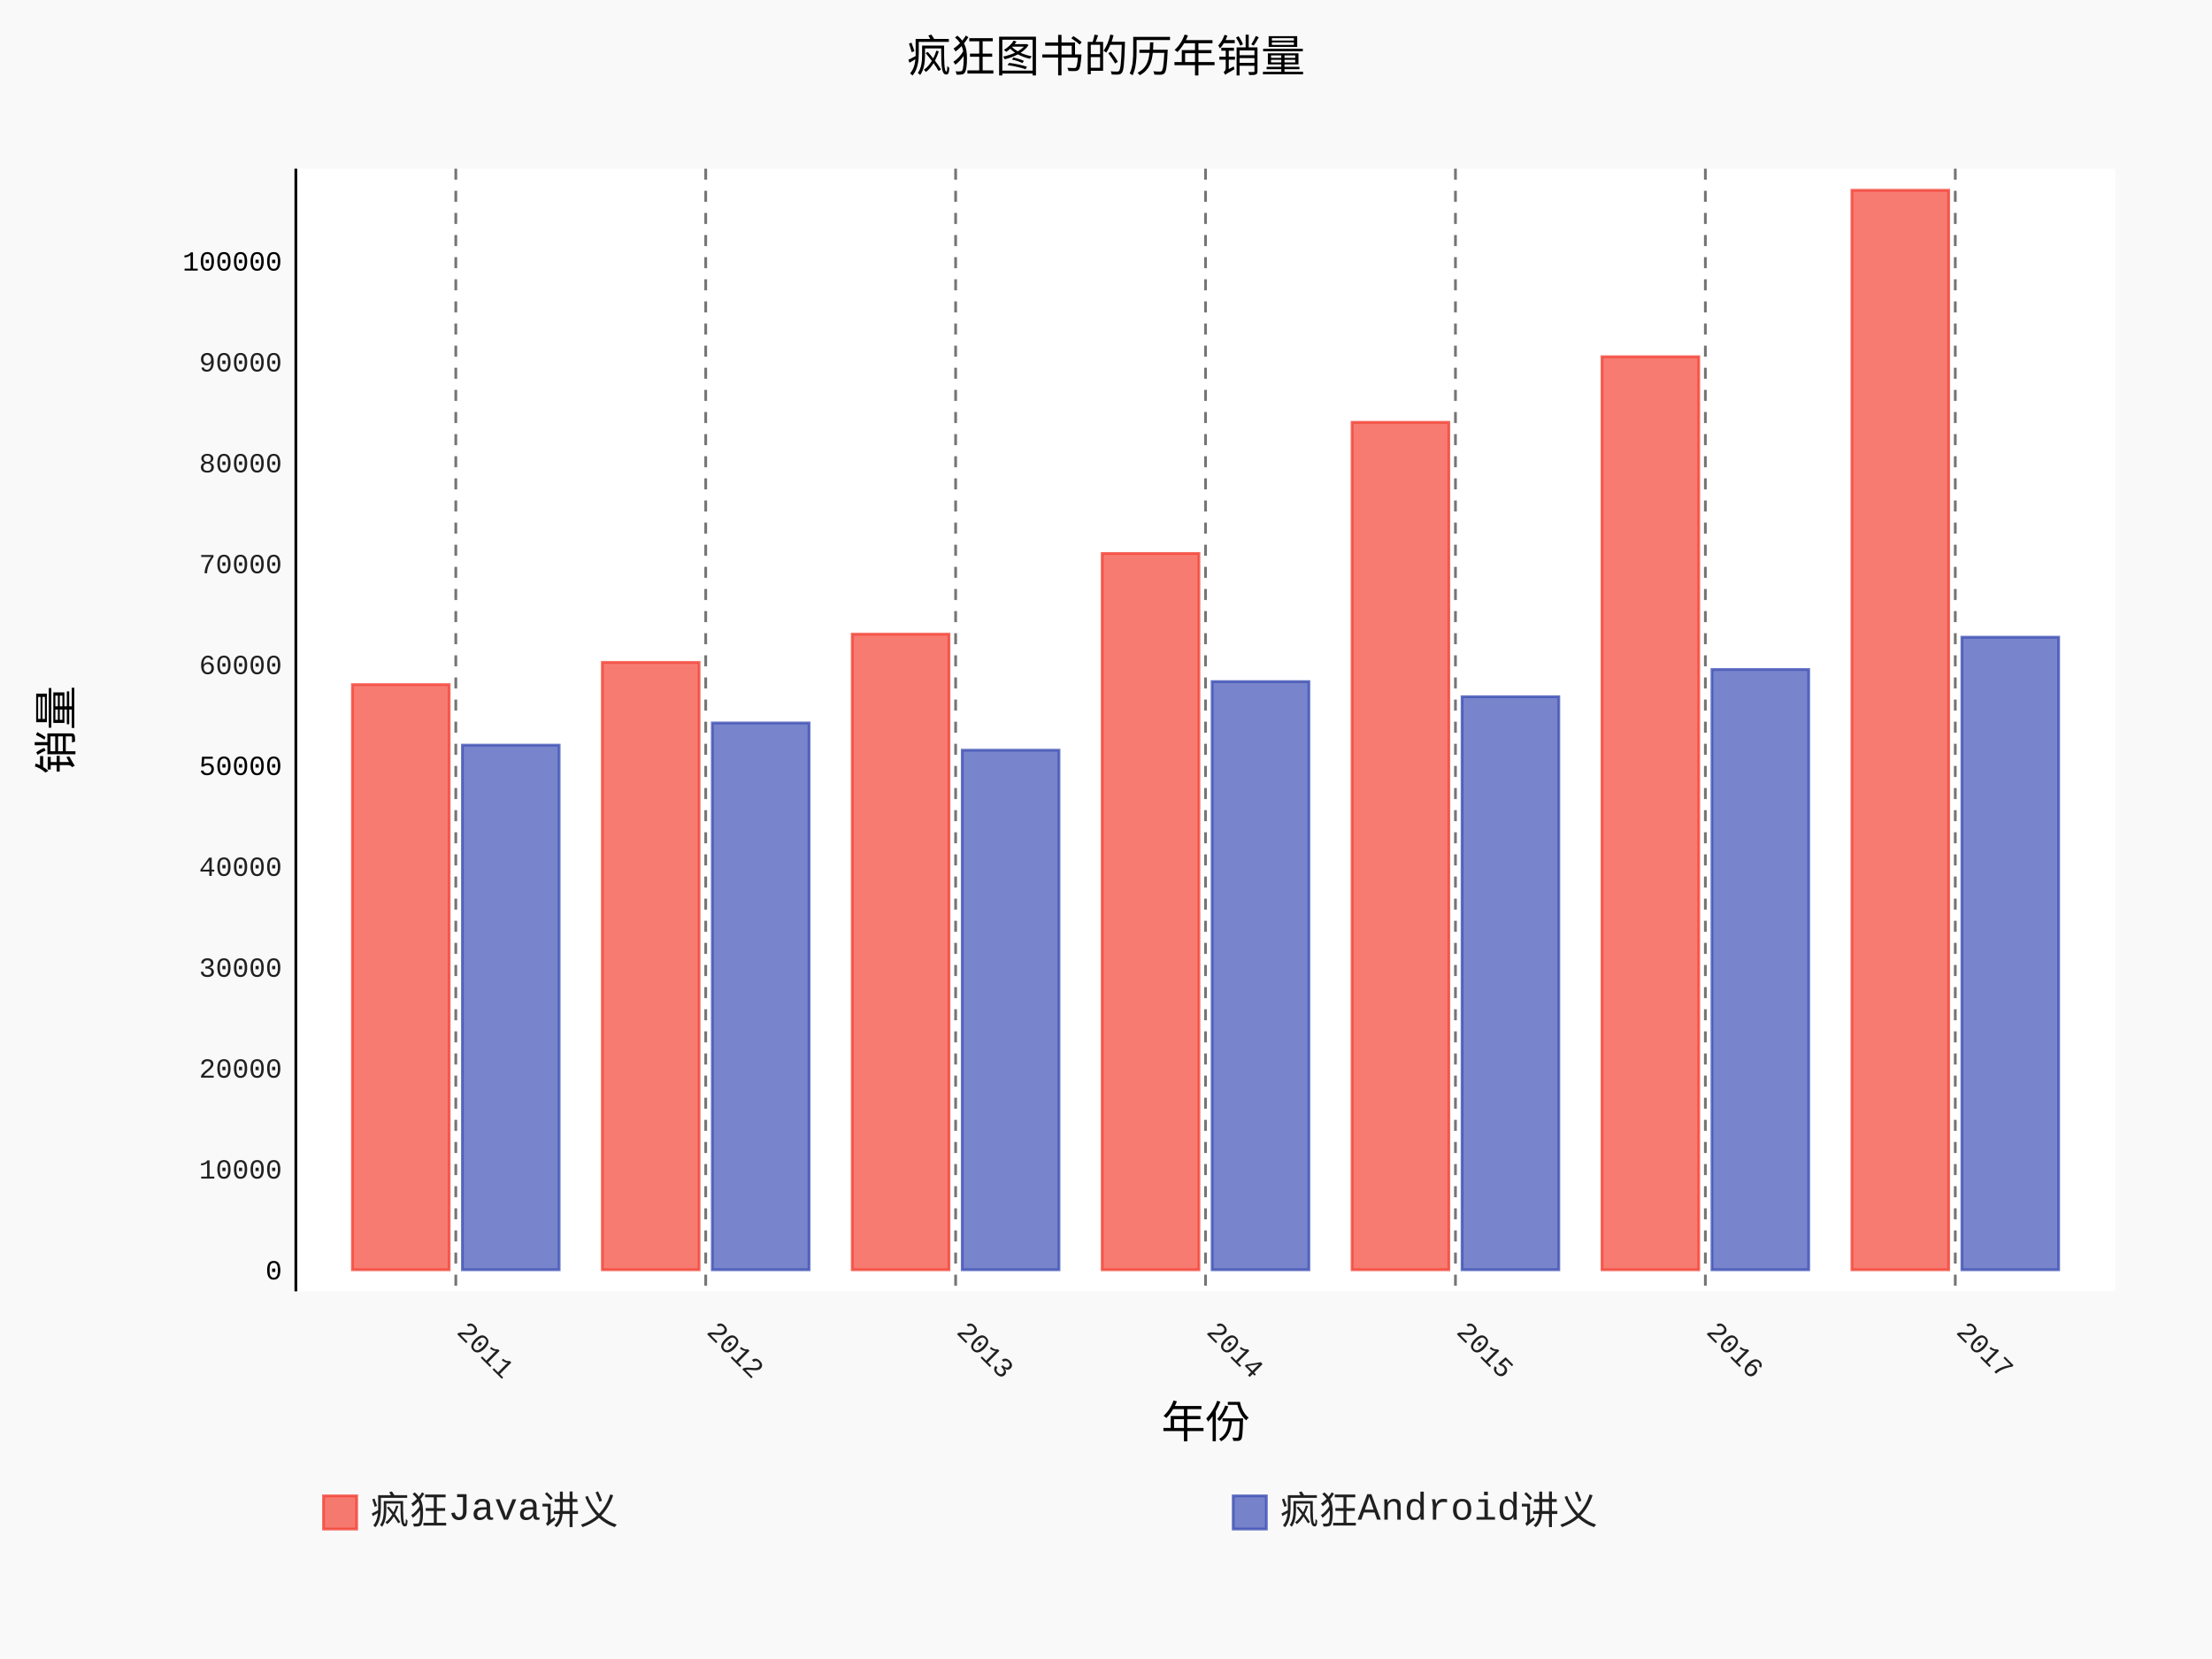
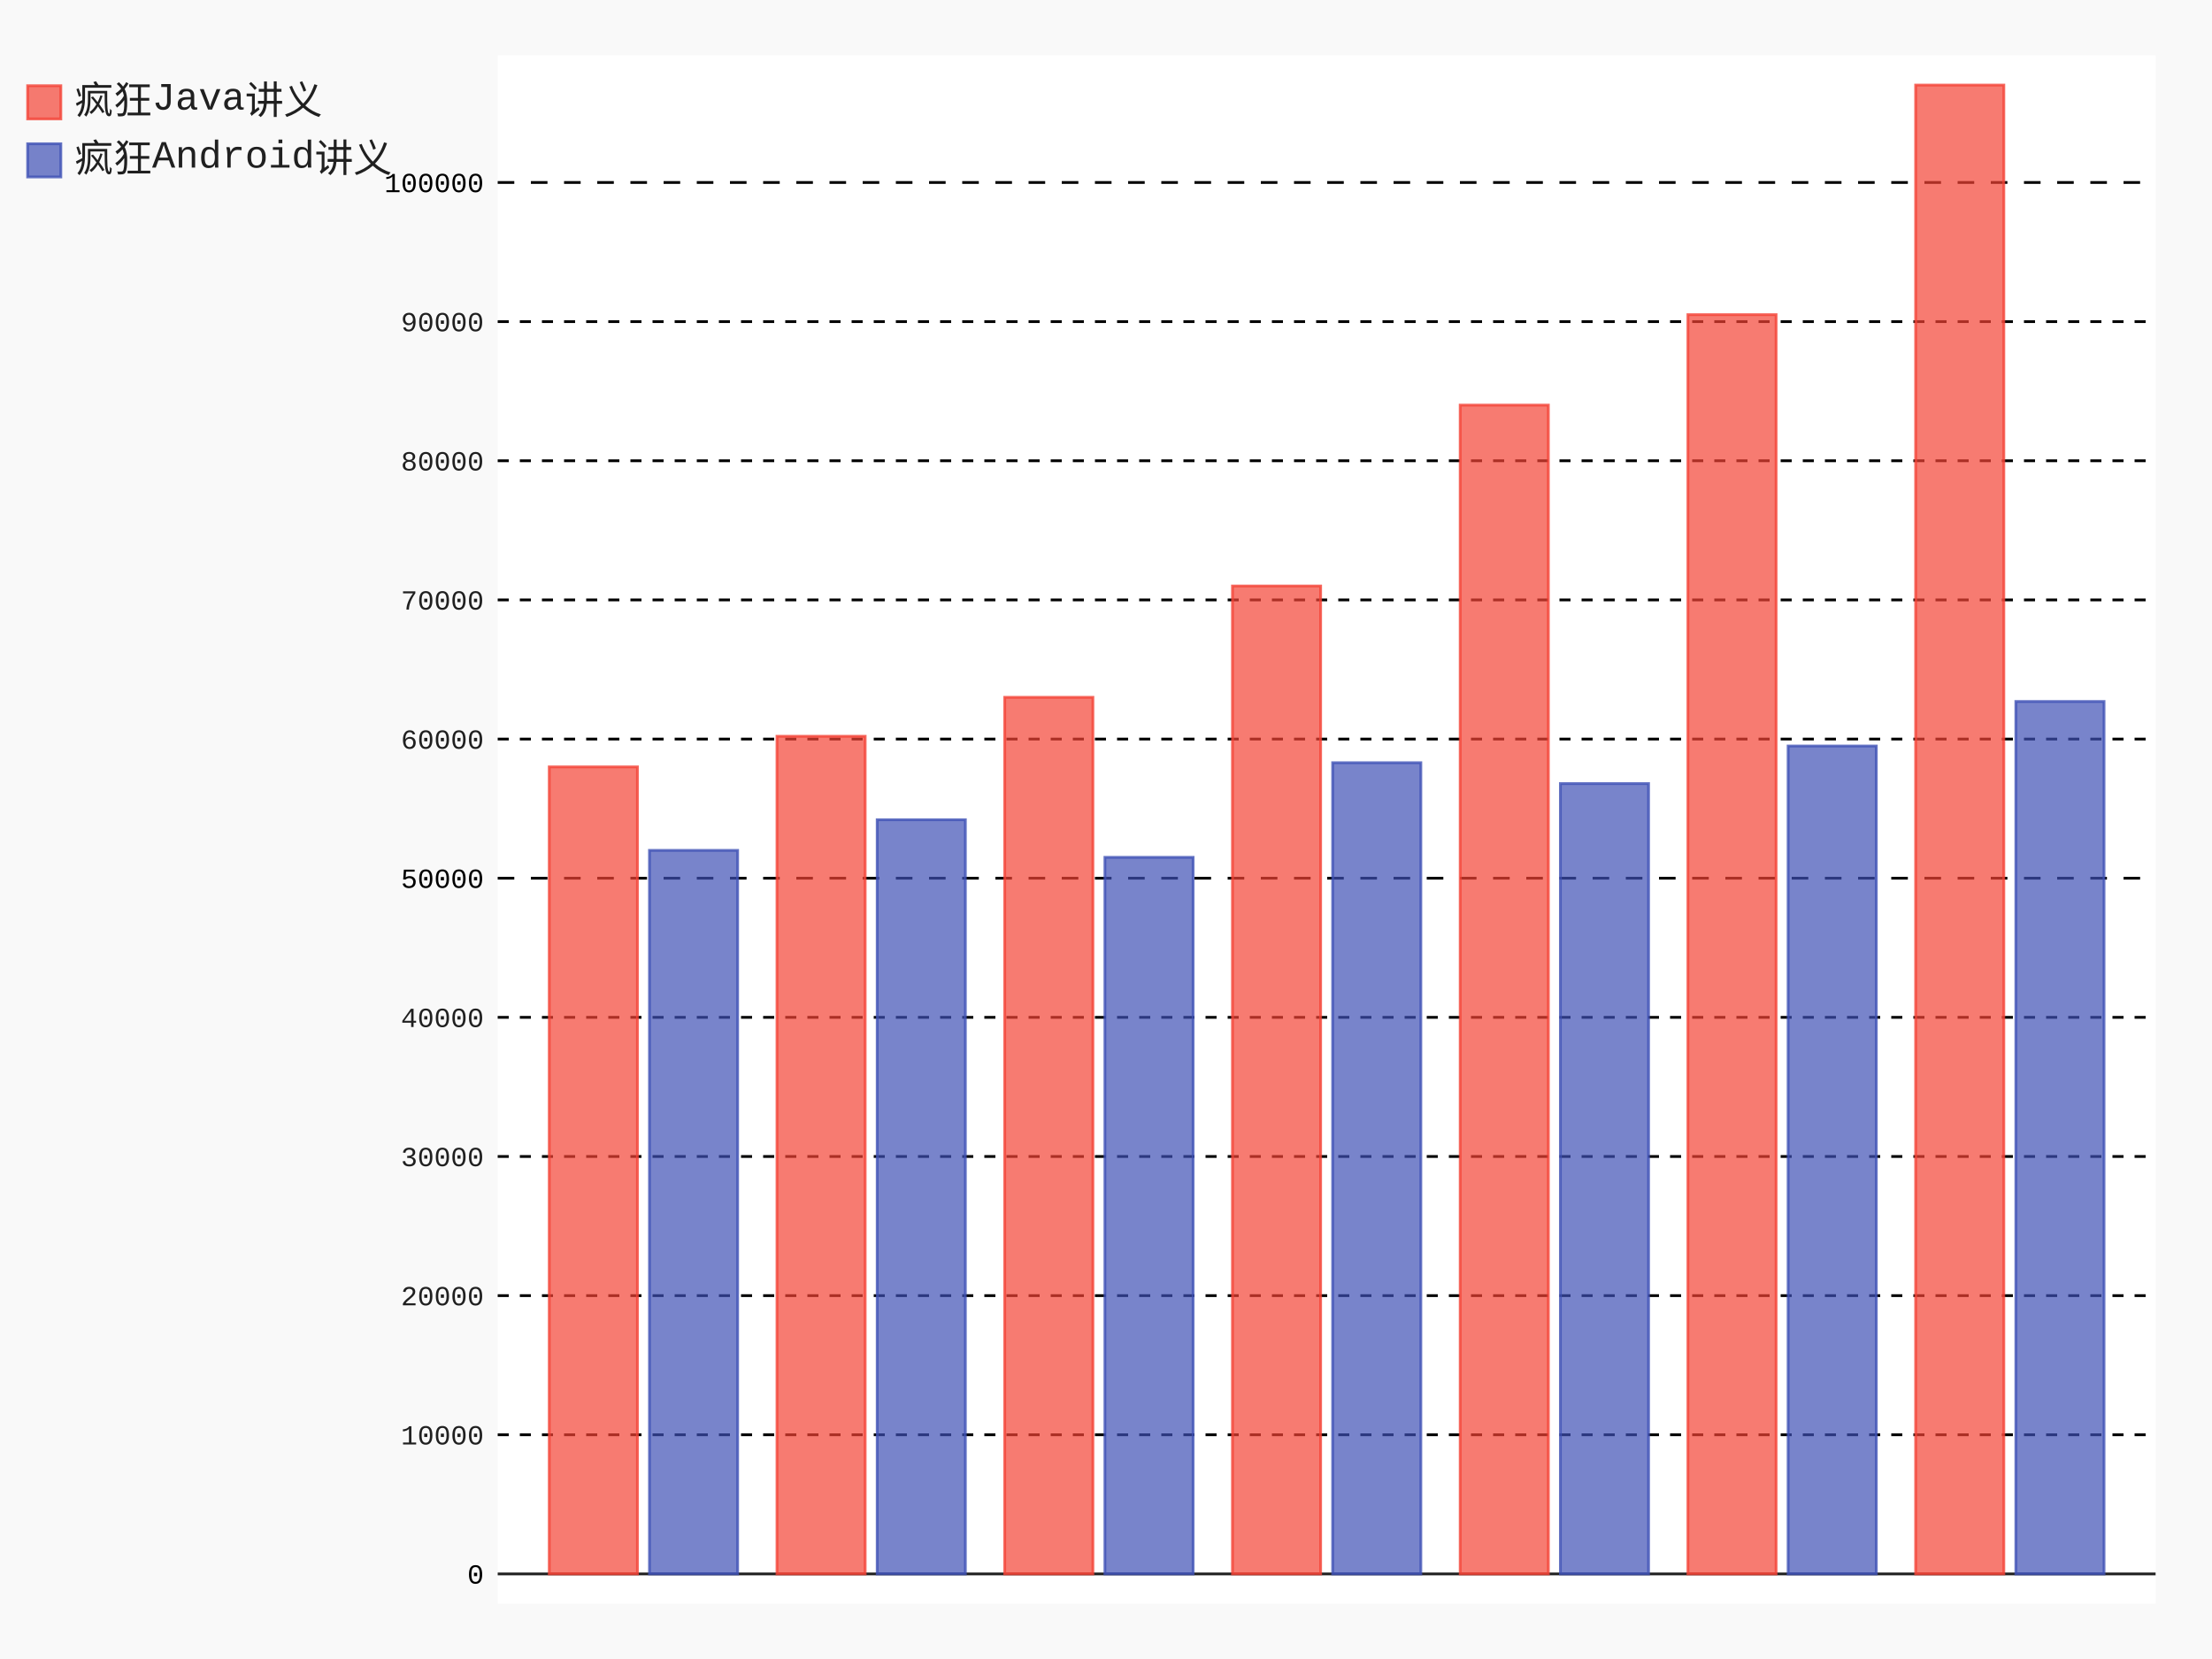
- <svg xmlns="http://www.w3.org/2000/svg" class="pygal-chart" id="chart-600483c8-0d3a-470d-ae7e-69a4a561caa7" viewBox="0 0 800 600">
+ <svg xmlns="http://www.w3.org/2000/svg" id="chart-9721bb90-9798-4b3c-8c91-aa0bf6c3661d" class="pygal-chart" viewBox="0 0 800 600">
  <defs>
-     <style type="text/css">#chart-600483c8-0d3a-470d-ae7e-69a4a561caa7{-webkit-user-select:none;-webkit-font-smoothing:antialiased;font-family:Consolas,"Liberation Mono",Menlo,Courier,monospace}#chart-600483c8-0d3a-470d-ae7e-69a4a561caa7 .title{font-family:Consolas,"Liberation Mono",Menlo,Courier,monospace;font-size:16px}#chart-600483c8-0d3a-470d-ae7e-69a4a561caa7 .legends .legend text{font-family:Consolas,"Liberation Mono",Menlo,Courier,monospace;font-size:14px}#chart-600483c8-0d3a-470d-ae7e-69a4a561caa7 .axis text{font-family:Consolas,"Liberation Mono",Menlo,Courier,monospace;font-size:10px}#chart-600483c8-0d3a-470d-ae7e-69a4a561caa7 .axis text.major{font-family:Consolas,"Liberation Mono",Menlo,Courier,monospace;font-size:10px}#chart-600483c8-0d3a-470d-ae7e-69a4a561caa7 .text-overlay text.value{font-family:Consolas,"Liberation Mono",Menlo,Courier,monospace;font-size:16px}#chart-600483c8-0d3a-470d-ae7e-69a4a561caa7 .text-overlay text.label{font-family:Consolas,"Liberation Mono",Menlo,Courier,monospace;font-size:10px}#chart-600483c8-0d3a-470d-ae7e-69a4a561caa7 .tooltip{font-family:Consolas,"Liberation Mono",Menlo,Courier,monospace;font-size:14px}#chart-600483c8-0d3a-470d-ae7e-69a4a561caa7 text.no_data{font-family:Consolas,"Liberation Mono",Menlo,Courier,monospace;font-size:64px}
- #chart-600483c8-0d3a-470d-ae7e-69a4a561caa7{background-color:rgba(249,249,249,1)}#chart-600483c8-0d3a-470d-ae7e-69a4a561caa7 path,#chart-600483c8-0d3a-470d-ae7e-69a4a561caa7 line,#chart-600483c8-0d3a-470d-ae7e-69a4a561caa7 rect,#chart-600483c8-0d3a-470d-ae7e-69a4a561caa7 circle{-webkit-transition:150ms;-moz-transition:150ms;transition:150ms}#chart-600483c8-0d3a-470d-ae7e-69a4a561caa7 .graph &gt; .background{fill:rgba(249,249,249,1)}#chart-600483c8-0d3a-470d-ae7e-69a4a561caa7 .plot &gt; .background{fill:rgba(255,255,255,1)}#chart-600483c8-0d3a-470d-ae7e-69a4a561caa7 .graph{fill:rgba(0,0,0,.87)}#chart-600483c8-0d3a-470d-ae7e-69a4a561caa7 text.no_data{fill:rgba(0,0,0,1)}#chart-600483c8-0d3a-470d-ae7e-69a4a561caa7 .title{fill:rgba(0,0,0,1)}#chart-600483c8-0d3a-470d-ae7e-69a4a561caa7 .legends .legend text{fill:rgba(0,0,0,.87)}#chart-600483c8-0d3a-470d-ae7e-69a4a561caa7 .legends .legend:hover text{fill:rgba(0,0,0,1)}#chart-600483c8-0d3a-470d-ae7e-69a4a561caa7 .axis .line{stroke:rgba(0,0,0,1)}#chart-600483c8-0d3a-470d-ae7e-69a4a561caa7 .axis .guide.line{stroke:rgba(0,0,0,.54)}#chart-600483c8-0d3a-470d-ae7e-69a4a561caa7 .axis .major.line{stroke:rgba(0,0,0,.87)}#chart-600483c8-0d3a-470d-ae7e-69a4a561caa7 .axis text.major{fill:rgba(0,0,0,1)}#chart-600483c8-0d3a-470d-ae7e-69a4a561caa7 .axis.y .guides:hover .guide.line,#chart-600483c8-0d3a-470d-ae7e-69a4a561caa7 .line-graph .axis.x .guides:hover .guide.line,#chart-600483c8-0d3a-470d-ae7e-69a4a561caa7 .stackedline-graph .axis.x .guides:hover .guide.line,#chart-600483c8-0d3a-470d-ae7e-69a4a561caa7 .xy-graph .axis.x .guides:hover .guide.line{stroke:rgba(0,0,0,1)}#chart-600483c8-0d3a-470d-ae7e-69a4a561caa7 .axis .guides:hover text{fill:rgba(0,0,0,1)}#chart-600483c8-0d3a-470d-ae7e-69a4a561caa7 .reactive{fill-opacity:.7;stroke-opacity:.8}#chart-600483c8-0d3a-470d-ae7e-69a4a561caa7 .ci{stroke:rgba(0,0,0,.87)}#chart-600483c8-0d3a-470d-ae7e-69a4a561caa7 .reactive.active,#chart-600483c8-0d3a-470d-ae7e-69a4a561caa7 .active .reactive{fill-opacity:.8;stroke-opacity:.9;stroke-width:4}#chart-600483c8-0d3a-470d-ae7e-69a4a561caa7 .ci .reactive.active{stroke-width:1.5}#chart-600483c8-0d3a-470d-ae7e-69a4a561caa7 .series text{fill:rgba(0,0,0,1)}#chart-600483c8-0d3a-470d-ae7e-69a4a561caa7 .tooltip rect{fill:rgba(255,255,255,1);stroke:rgba(0,0,0,1);-webkit-transition:opacity 150ms;-moz-transition:opacity 150ms;transition:opacity 150ms}#chart-600483c8-0d3a-470d-ae7e-69a4a561caa7 .tooltip .label{fill:rgba(0,0,0,.87)}#chart-600483c8-0d3a-470d-ae7e-69a4a561caa7 .tooltip .label{fill:rgba(0,0,0,.87)}#chart-600483c8-0d3a-470d-ae7e-69a4a561caa7 .tooltip .legend{font-size:.8em;fill:rgba(0,0,0,.54)}#chart-600483c8-0d3a-470d-ae7e-69a4a561caa7 .tooltip .x_label{font-size:.6em;fill:rgba(0,0,0,1)}#chart-600483c8-0d3a-470d-ae7e-69a4a561caa7 .tooltip .xlink{font-size:.5em;text-decoration:underline}#chart-600483c8-0d3a-470d-ae7e-69a4a561caa7 .tooltip .value{font-size:1.5em}#chart-600483c8-0d3a-470d-ae7e-69a4a561caa7 .bound{font-size:.5em}#chart-600483c8-0d3a-470d-ae7e-69a4a561caa7 .max-value{font-size:.75em;fill:rgba(0,0,0,.54)}#chart-600483c8-0d3a-470d-ae7e-69a4a561caa7 .map-element{fill:rgba(255,255,255,1);stroke:rgba(0,0,0,.54) !important}#chart-600483c8-0d3a-470d-ae7e-69a4a561caa7 .map-element .reactive{fill-opacity:inherit;stroke-opacity:inherit}#chart-600483c8-0d3a-470d-ae7e-69a4a561caa7 .color-0,#chart-600483c8-0d3a-470d-ae7e-69a4a561caa7 .color-0 a:visited{stroke:#F44336;fill:#F44336}#chart-600483c8-0d3a-470d-ae7e-69a4a561caa7 .color-1,#chart-600483c8-0d3a-470d-ae7e-69a4a561caa7 .color-1 a:visited{stroke:#3F51B5;fill:#3F51B5}#chart-600483c8-0d3a-470d-ae7e-69a4a561caa7 .text-overlay .color-0 text{fill:black}#chart-600483c8-0d3a-470d-ae7e-69a4a561caa7 .text-overlay .color-1 text{fill:black}
- #chart-600483c8-0d3a-470d-ae7e-69a4a561caa7 text.no_data{text-anchor:middle}#chart-600483c8-0d3a-470d-ae7e-69a4a561caa7 .guide.line{fill:none}#chart-600483c8-0d3a-470d-ae7e-69a4a561caa7 .centered{text-anchor:middle}#chart-600483c8-0d3a-470d-ae7e-69a4a561caa7 .title{text-anchor:middle}#chart-600483c8-0d3a-470d-ae7e-69a4a561caa7 .legends .legend text{fill-opacity:1}#chart-600483c8-0d3a-470d-ae7e-69a4a561caa7 .axis.x text{text-anchor:middle}#chart-600483c8-0d3a-470d-ae7e-69a4a561caa7 .axis.x:not(.web) text[transform]{text-anchor:start}#chart-600483c8-0d3a-470d-ae7e-69a4a561caa7 .axis.x:not(.web) text[transform].backwards{text-anchor:end}#chart-600483c8-0d3a-470d-ae7e-69a4a561caa7 .axis.y text{text-anchor:end}#chart-600483c8-0d3a-470d-ae7e-69a4a561caa7 .axis.y text[transform].backwards{text-anchor:start}#chart-600483c8-0d3a-470d-ae7e-69a4a561caa7 .axis.y2 text{text-anchor:start}#chart-600483c8-0d3a-470d-ae7e-69a4a561caa7 .axis.y2 text[transform].backwards{text-anchor:end}#chart-600483c8-0d3a-470d-ae7e-69a4a561caa7 .axis .guide.line{stroke-dasharray:4,4}#chart-600483c8-0d3a-470d-ae7e-69a4a561caa7 .axis .major.guide.line{stroke-dasharray:6,6}#chart-600483c8-0d3a-470d-ae7e-69a4a561caa7 .horizontal .axis.y .guide.line,#chart-600483c8-0d3a-470d-ae7e-69a4a561caa7 .horizontal .axis.y2 .guide.line,#chart-600483c8-0d3a-470d-ae7e-69a4a561caa7 .vertical .axis.x .guide.line{opacity:0}#chart-600483c8-0d3a-470d-ae7e-69a4a561caa7 .horizontal .axis.always_show .guide.line,#chart-600483c8-0d3a-470d-ae7e-69a4a561caa7 .vertical .axis.always_show .guide.line{opacity:1 !important}#chart-600483c8-0d3a-470d-ae7e-69a4a561caa7 .axis.y .guides:hover .guide.line,#chart-600483c8-0d3a-470d-ae7e-69a4a561caa7 .axis.y2 .guides:hover .guide.line,#chart-600483c8-0d3a-470d-ae7e-69a4a561caa7 .axis.x .guides:hover .guide.line{opacity:1}#chart-600483c8-0d3a-470d-ae7e-69a4a561caa7 .axis .guides:hover text{opacity:1}#chart-600483c8-0d3a-470d-ae7e-69a4a561caa7 .nofill{fill:none}#chart-600483c8-0d3a-470d-ae7e-69a4a561caa7 .subtle-fill{fill-opacity:.2}#chart-600483c8-0d3a-470d-ae7e-69a4a561caa7 .dot{stroke-width:1px;fill-opacity:1}#chart-600483c8-0d3a-470d-ae7e-69a4a561caa7 .dot.active{stroke-width:5px}#chart-600483c8-0d3a-470d-ae7e-69a4a561caa7 .dot.negative{fill:transparent}#chart-600483c8-0d3a-470d-ae7e-69a4a561caa7 text,#chart-600483c8-0d3a-470d-ae7e-69a4a561caa7 tspan{stroke:none !important}#chart-600483c8-0d3a-470d-ae7e-69a4a561caa7 .series text.active{opacity:1}#chart-600483c8-0d3a-470d-ae7e-69a4a561caa7 .tooltip rect{fill-opacity:.95;stroke-width:.5}#chart-600483c8-0d3a-470d-ae7e-69a4a561caa7 .tooltip text{fill-opacity:1}#chart-600483c8-0d3a-470d-ae7e-69a4a561caa7 .showable{visibility:hidden}#chart-600483c8-0d3a-470d-ae7e-69a4a561caa7 .showable.shown{visibility:visible}#chart-600483c8-0d3a-470d-ae7e-69a4a561caa7 .gauge-background{fill:rgba(229,229,229,1);stroke:none}#chart-600483c8-0d3a-470d-ae7e-69a4a561caa7 .bg-lines{stroke:rgba(249,249,249,1);stroke-width:2px}</style>
+     <style type="text/css">#chart-9721bb90-9798-4b3c-8c91-aa0bf6c3661d{-webkit-user-select:none;-webkit-font-smoothing:antialiased;font-family:Consolas,"Liberation Mono",Menlo,Courier,monospace}#chart-9721bb90-9798-4b3c-8c91-aa0bf6c3661d .title{font-family:Consolas,"Liberation Mono",Menlo,Courier,monospace;font-size:16px}#chart-9721bb90-9798-4b3c-8c91-aa0bf6c3661d .legends .legend text{font-family:Consolas,"Liberation Mono",Menlo,Courier,monospace;font-size:14px}#chart-9721bb90-9798-4b3c-8c91-aa0bf6c3661d .axis text{font-family:Consolas,"Liberation Mono",Menlo,Courier,monospace;font-size:10px}#chart-9721bb90-9798-4b3c-8c91-aa0bf6c3661d .axis text.major{font-family:Consolas,"Liberation Mono",Menlo,Courier,monospace;font-size:10px}#chart-9721bb90-9798-4b3c-8c91-aa0bf6c3661d .text-overlay text.value{font-family:Consolas,"Liberation Mono",Menlo,Courier,monospace;font-size:16px}#chart-9721bb90-9798-4b3c-8c91-aa0bf6c3661d .text-overlay text.label{font-family:Consolas,"Liberation Mono",Menlo,Courier,monospace;font-size:10px}#chart-9721bb90-9798-4b3c-8c91-aa0bf6c3661d .tooltip{font-family:Consolas,"Liberation Mono",Menlo,Courier,monospace;font-size:14px}#chart-9721bb90-9798-4b3c-8c91-aa0bf6c3661d text.no_data{font-family:Consolas,"Liberation Mono",Menlo,Courier,monospace;font-size:64px}
+ #chart-9721bb90-9798-4b3c-8c91-aa0bf6c3661d{background-color:rgba(249,249,249,1)}#chart-9721bb90-9798-4b3c-8c91-aa0bf6c3661d path,#chart-9721bb90-9798-4b3c-8c91-aa0bf6c3661d line,#chart-9721bb90-9798-4b3c-8c91-aa0bf6c3661d rect,#chart-9721bb90-9798-4b3c-8c91-aa0bf6c3661d circle{-webkit-transition:150ms;-moz-transition:150ms;transition:150ms}#chart-9721bb90-9798-4b3c-8c91-aa0bf6c3661d .graph &gt; .background{fill:rgba(249,249,249,1)}#chart-9721bb90-9798-4b3c-8c91-aa0bf6c3661d .plot &gt; .background{fill:rgba(255,255,255,1)}#chart-9721bb90-9798-4b3c-8c91-aa0bf6c3661d .graph{fill:rgba(0,0,0,.87)}#chart-9721bb90-9798-4b3c-8c91-aa0bf6c3661d text.no_data{fill:rgba(0,0,0,1)}#chart-9721bb90-9798-4b3c-8c91-aa0bf6c3661d .title{fill:rgba(0,0,0,1)}#chart-9721bb90-9798-4b3c-8c91-aa0bf6c3661d .legends .legend text{fill:rgba(0,0,0,.87)}#chart-9721bb90-9798-4b3c-8c91-aa0bf6c3661d .legends .legend:hover text{fill:rgba(0,0,0,1)}#chart-9721bb90-9798-4b3c-8c91-aa0bf6c3661d .axis .line{stroke:rgba(0,0,0,1)}#chart-9721bb90-9798-4b3c-8c91-aa0bf6c3661d .axis .guide.line{stroke:rgba(0,0,0,.54)}#chart-9721bb90-9798-4b3c-8c91-aa0bf6c3661d .axis .major.line{stroke:rgba(0,0,0,.87)}#chart-9721bb90-9798-4b3c-8c91-aa0bf6c3661d .axis text.major{fill:rgba(0,0,0,1)}#chart-9721bb90-9798-4b3c-8c91-aa0bf6c3661d .axis.y .guides:hover .guide.line,#chart-9721bb90-9798-4b3c-8c91-aa0bf6c3661d .line-graph .axis.x .guides:hover .guide.line,#chart-9721bb90-9798-4b3c-8c91-aa0bf6c3661d .stackedline-graph .axis.x .guides:hover .guide.line,#chart-9721bb90-9798-4b3c-8c91-aa0bf6c3661d .xy-graph .axis.x .guides:hover .guide.line{stroke:rgba(0,0,0,1)}#chart-9721bb90-9798-4b3c-8c91-aa0bf6c3661d .axis .guides:hover text{fill:rgba(0,0,0,1)}#chart-9721bb90-9798-4b3c-8c91-aa0bf6c3661d .reactive{fill-opacity:.7;stroke-opacity:.8;stroke-width:1}#chart-9721bb90-9798-4b3c-8c91-aa0bf6c3661d .ci{stroke:rgba(0,0,0,.87)}#chart-9721bb90-9798-4b3c-8c91-aa0bf6c3661d .reactive.active,#chart-9721bb90-9798-4b3c-8c91-aa0bf6c3661d .active .reactive{fill-opacity:.8;stroke-opacity:.9;stroke-width:4}#chart-9721bb90-9798-4b3c-8c91-aa0bf6c3661d .ci .reactive.active{stroke-width:1.5}#chart-9721bb90-9798-4b3c-8c91-aa0bf6c3661d .series text{fill:rgba(0,0,0,1)}#chart-9721bb90-9798-4b3c-8c91-aa0bf6c3661d .tooltip rect{fill:rgba(255,255,255,1);stroke:rgba(0,0,0,1);-webkit-transition:opacity 150ms;-moz-transition:opacity 150ms;transition:opacity 150ms}#chart-9721bb90-9798-4b3c-8c91-aa0bf6c3661d .tooltip .label{fill:rgba(0,0,0,.87)}#chart-9721bb90-9798-4b3c-8c91-aa0bf6c3661d .tooltip .label{fill:rgba(0,0,0,.87)}#chart-9721bb90-9798-4b3c-8c91-aa0bf6c3661d .tooltip .legend{font-size:.8em;fill:rgba(0,0,0,.54)}#chart-9721bb90-9798-4b3c-8c91-aa0bf6c3661d .tooltip .x_label{font-size:.6em;fill:rgba(0,0,0,1)}#chart-9721bb90-9798-4b3c-8c91-aa0bf6c3661d .tooltip .xlink{font-size:.5em;text-decoration:underline}#chart-9721bb90-9798-4b3c-8c91-aa0bf6c3661d .tooltip .value{font-size:1.5em}#chart-9721bb90-9798-4b3c-8c91-aa0bf6c3661d .bound{font-size:.5em}#chart-9721bb90-9798-4b3c-8c91-aa0bf6c3661d .max-value{font-size:.75em;fill:rgba(0,0,0,.54)}#chart-9721bb90-9798-4b3c-8c91-aa0bf6c3661d .map-element{fill:rgba(255,255,255,1);stroke:rgba(0,0,0,.54) !important}#chart-9721bb90-9798-4b3c-8c91-aa0bf6c3661d .map-element .reactive{fill-opacity:inherit;stroke-opacity:inherit}#chart-9721bb90-9798-4b3c-8c91-aa0bf6c3661d .color-0,#chart-9721bb90-9798-4b3c-8c91-aa0bf6c3661d .color-0 a:visited{stroke:#F44336;fill:#F44336}#chart-9721bb90-9798-4b3c-8c91-aa0bf6c3661d .color-1,#chart-9721bb90-9798-4b3c-8c91-aa0bf6c3661d .color-1 a:visited{stroke:#3F51B5;fill:#3F51B5}#chart-9721bb90-9798-4b3c-8c91-aa0bf6c3661d .text-overlay .color-0 text{fill:black}#chart-9721bb90-9798-4b3c-8c91-aa0bf6c3661d .text-overlay .color-1 text{fill:black}
+ #chart-9721bb90-9798-4b3c-8c91-aa0bf6c3661d text.no_data{text-anchor:middle}#chart-9721bb90-9798-4b3c-8c91-aa0bf6c3661d .guide.line{fill:none}#chart-9721bb90-9798-4b3c-8c91-aa0bf6c3661d .centered{text-anchor:middle}#chart-9721bb90-9798-4b3c-8c91-aa0bf6c3661d .title{text-anchor:middle}#chart-9721bb90-9798-4b3c-8c91-aa0bf6c3661d .legends .legend text{fill-opacity:1}#chart-9721bb90-9798-4b3c-8c91-aa0bf6c3661d .axis.x text{text-anchor:middle}#chart-9721bb90-9798-4b3c-8c91-aa0bf6c3661d .axis.x:not(.web) text[transform]{text-anchor:start}#chart-9721bb90-9798-4b3c-8c91-aa0bf6c3661d .axis.x:not(.web) text[transform].backwards{text-anchor:end}#chart-9721bb90-9798-4b3c-8c91-aa0bf6c3661d .axis.y text{text-anchor:end}#chart-9721bb90-9798-4b3c-8c91-aa0bf6c3661d .axis.y text[transform].backwards{text-anchor:start}#chart-9721bb90-9798-4b3c-8c91-aa0bf6c3661d .axis.y2 text{text-anchor:start}#chart-9721bb90-9798-4b3c-8c91-aa0bf6c3661d .axis.y2 text[transform].backwards{text-anchor:end}#chart-9721bb90-9798-4b3c-8c91-aa0bf6c3661d .axis .guide.line{stroke-dasharray:4,4;stroke:black}#chart-9721bb90-9798-4b3c-8c91-aa0bf6c3661d .axis .major.guide.line{stroke-dasharray:6,6;stroke:black}#chart-9721bb90-9798-4b3c-8c91-aa0bf6c3661d .horizontal .axis.y .guide.line,#chart-9721bb90-9798-4b3c-8c91-aa0bf6c3661d .horizontal .axis.y2 .guide.line,#chart-9721bb90-9798-4b3c-8c91-aa0bf6c3661d .vertical .axis.x .guide.line{opacity:0}#chart-9721bb90-9798-4b3c-8c91-aa0bf6c3661d .horizontal .axis.always_show .guide.line,#chart-9721bb90-9798-4b3c-8c91-aa0bf6c3661d .vertical .axis.always_show .guide.line{opacity:1 !important}#chart-9721bb90-9798-4b3c-8c91-aa0bf6c3661d .axis.y .guides:hover .guide.line,#chart-9721bb90-9798-4b3c-8c91-aa0bf6c3661d .axis.y2 .guides:hover .guide.line,#chart-9721bb90-9798-4b3c-8c91-aa0bf6c3661d .axis.x .guides:hover .guide.line{opacity:1}#chart-9721bb90-9798-4b3c-8c91-aa0bf6c3661d .axis .guides:hover text{opacity:1}#chart-9721bb90-9798-4b3c-8c91-aa0bf6c3661d .nofill{fill:none}#chart-9721bb90-9798-4b3c-8c91-aa0bf6c3661d .subtle-fill{fill-opacity:.2}#chart-9721bb90-9798-4b3c-8c91-aa0bf6c3661d .dot{stroke-width:1px;fill-opacity:1;stroke-opacity:1}#chart-9721bb90-9798-4b3c-8c91-aa0bf6c3661d .dot.active{stroke-width:5px}#chart-9721bb90-9798-4b3c-8c91-aa0bf6c3661d .dot.negative{fill:transparent}#chart-9721bb90-9798-4b3c-8c91-aa0bf6c3661d text,#chart-9721bb90-9798-4b3c-8c91-aa0bf6c3661d tspan{stroke:none !important}#chart-9721bb90-9798-4b3c-8c91-aa0bf6c3661d .series text.active{opacity:1}#chart-9721bb90-9798-4b3c-8c91-aa0bf6c3661d .tooltip rect{fill-opacity:.95;stroke-width:.5}#chart-9721bb90-9798-4b3c-8c91-aa0bf6c3661d .tooltip text{fill-opacity:1}#chart-9721bb90-9798-4b3c-8c91-aa0bf6c3661d .showable{visibility:hidden}#chart-9721bb90-9798-4b3c-8c91-aa0bf6c3661d .showable.shown{visibility:visible}#chart-9721bb90-9798-4b3c-8c91-aa0bf6c3661d .gauge-background{fill:rgba(229,229,229,1);stroke:none}#chart-9721bb90-9798-4b3c-8c91-aa0bf6c3661d .bg-lines{stroke:rgba(249,249,249,1);stroke-width:2px}</style>
  </defs>
  <g class="graph bar-graph vertical">
-     <rect class="background" height="600" width="800" x="0" y="0" />
-     <g class="plot" transform="translate(107, 61)">
-       <rect class="background" height="406.029" width="658.0" x="0" y="0" />
-       <g class="axis y">
+     <rect x="0" y="0" width="800" height="600" class="background" />
+     <g transform="translate(180, 20)" class="plot">
+       <rect x="0" y="0" width="599.6" height="560" class="background" />
+       <g class="axis y always_show">
        <g class="guides">
-           <text class="major" x="-5" y="401.721">0</text>
+           <path d="M0 549.231 h599.6" class="axis major line" />
+           <text x="-5" y="552.731" class="major">0</text>
        </g>
        <g class="guides">
-           <text class="" x="-5" y="365.234">10000</text>
+           <path d="M0 498.907 h599.6" class="guide line" />
+           <text x="-5" y="502.407" class="">10000</text>
        </g>
        <g class="guides">
-           <text class="" x="-5" y="328.747">20000</text>
+           <path d="M0 448.584 h599.6" class="guide line" />
+           <text x="-5" y="452.084" class="">20000</text>
        </g>
        <g class="guides">
-           <text class="" x="-5" y="292.26">30000</text>
+           <path d="M0 398.26 h599.6" class="guide line" />
+           <text x="-5" y="401.76" class="">30000</text>
        </g>
        <g class="guides">
-           <text class="" x="-5" y="255.772">40000</text>
+           <path d="M0 347.937 h599.6" class="guide line" />
+           <text x="-5" y="351.437" class="">40000</text>
        </g>
        <g class="guides">
-           <text class="major" x="-5" y="219.285">50000</text>
+           <path d="M0 297.613 h599.6" class="major guide line" />
+           <text x="-5" y="301.113" class="major">50000</text>
        </g>
        <g class="guides">
-           <text class="" x="-5" y="182.798">60000</text>
+           <path d="M0 247.29 h599.6" class="guide line" />
+           <text x="-5" y="250.79" class="">60000</text>
        </g>
        <g class="guides">
-           <text class="" x="-5" y="146.311">70000</text>
+           <path d="M0 196.966 h599.6" class="guide line" />
+           <text x="-5" y="200.466" class="">70000</text>
        </g>
        <g class="guides">
-           <text class="" x="-5" y="109.824">80000</text>
+           <path d="M0 146.643 h599.6" class="guide line" />
+           <text x="-5" y="150.143" class="">80000</text>
        </g>
        <g class="guides">
-           <text class="" x="-5" y="73.336">90000</text>
+           <path d="M0 96.319 h599.6" class="guide line" />
+           <text x="-5" y="99.819" class="">90000</text>
        </g>
        <g class="guides">
-           <text class="major" x="-5" y="36.849">100000</text>
-         </g>
-       </g>
-       <g class="axis x always_show">
-         <path class="line" d="M0 0 v406.029" />
-         <g class="guides">
-           <path class="guide line" d="M57.846 0 v406.029" />
-           <text class="" transform="rotate(45 57.84615 421.0294)" x="57.846" y="421.029">2011</text>
-         </g>
-         <g class="guides">
-           <path class="guide line" d="M148.231 0 v406.029" />
-           <text class="" transform="rotate(45 148.2308 421.0294)" x="148.231" y="421.029">2012</text>
-         </g>
-         <g class="guides">
-           <path class="guide line" d="M238.615 0 v406.029" />
-           <text class="" transform="rotate(45 238.6154 421.0294)" x="238.615" y="421.029">2013</text>
-         </g>
-         <g class="guides">
-           <path class="guide line" d="M329 0 v406.029" />
-           <text class="" transform="rotate(45 329 421.0294)" x="329.0" y="421.029">2014</text>
-         </g>
-         <g class="guides">
-           <path class="guide line" d="M419.385 0 v406.029" />
-           <text class="" transform="rotate(45 419.3846 421.0294)" x="419.385" y="421.029">2015</text>
-         </g>
-         <g class="guides">
-           <path class="guide line" d="M509.769 0 v406.029" />
-           <text class="" transform="rotate(45 509.7692 421.0294)" x="509.769" y="421.029">2016</text>
-         </g>
-         <g class="guides">
-           <path class="guide line" d="M600.154 0 v406.029" />
-           <text class="" transform="rotate(45 600.1538 421.0294)" x="600.154" y="421.029">2017</text>
+           <path d="M0 45.996 h599.6" class="major guide line" />
+           <text x="-5" y="49.496" class="major">100000</text>
        </g>
      </g>
      <g class="series serie-0 color-0">
        <g class="bars">
          <g class="bar">
-             <rect class="rect reactive tooltip-trigger" height="211.626" rx="0" ry="0" width="34.997" x="20.463" y="186.595" />
+             <rect x="18.647" y="257.354" rx="0" ry="0" width="31.891" height="291.876" class="rect reactive tooltip-trigger" />
          </g>
          <g class="bar">
-             <rect class="rect reactive tooltip-trigger" height="219.653" rx="0" ry="0" width="34.997" x="110.848" y="178.568" />
+             <rect x="101.01" y="246.283" rx="0" ry="0" width="31.891" height="302.948" class="rect reactive tooltip-trigger" />
          </g>
          <g class="bar">
-             <rect class="rect reactive tooltip-trigger" height="229.869" rx="0" ry="0" width="34.997" x="201.232" y="168.352" />
+             <rect x="183.372" y="232.193" rx="0" ry="0" width="31.891" height="317.038" class="rect reactive tooltip-trigger" />
          </g>
          <g class="bar">
-             <rect class="rect reactive tooltip-trigger" height="259.059" rx="0" ry="0" width="34.997" x="291.617" y="139.162" />
+             <rect x="265.735" y="191.934" rx="0" ry="0" width="31.891" height="357.297" class="rect reactive tooltip-trigger" />
          </g>
          <g class="bar">
-             <rect class="rect reactive tooltip-trigger" height="306.492" rx="0" ry="0" width="34.997" x="382.002" y="91.729" />
+             <rect x="348.097" y="126.513" rx="0" ry="0" width="31.891" height="422.717" class="rect reactive tooltip-trigger" />
          </g>
          <g class="bar">
-             <rect class="rect reactive tooltip-trigger" height="330.209" rx="0" ry="0" width="34.997" x="472.386" y="68.012" />
+             <rect x="430.46" y="93.803" rx="0" ry="0" width="31.891" height="455.428" class="rect reactive tooltip-trigger" />
          </g>
          <g class="bar">
-             <rect class="rect reactive tooltip-trigger" height="390.413" rx="0" ry="0" width="34.997" x="562.771" y="7.808" />
+             <rect x="512.823" y="10.769" rx="0" ry="0" width="31.891" height="538.462" class="rect reactive tooltip-trigger" />
          </g>
        </g>
      </g>
      <g class="series serie-1 color-1">
        <g class="bars">
          <g class="bar">
-             <rect class="rect reactive tooltip-trigger" height="189.733" rx="0" ry="0" width="34.997" x="60.232" y="208.488" />
+             <rect x="54.886" y="287.549" rx="0" ry="0" width="31.891" height="261.682" class="rect reactive tooltip-trigger" />
          </g>
          <g class="bar">
-             <rect class="rect reactive tooltip-trigger" height="197.761" rx="0" ry="0" width="34.997" x="150.617" y="200.461" />
+             <rect x="137.249" y="276.477" rx="0" ry="0" width="31.891" height="272.753" class="rect reactive tooltip-trigger" />
          </g>
          <g class="bar">
-             <rect class="rect reactive tooltip-trigger" height="187.909" rx="0" ry="0" width="34.997" x="241.002" y="210.312" />
+             <rect x="219.612" y="290.065" rx="0" ry="0" width="31.891" height="259.166" class="rect reactive tooltip-trigger" />
          </g>
          <g class="bar">
-             <rect class="rect reactive tooltip-trigger" height="212.72" rx="0" ry="0" width="34.997" x="331.386" y="185.501" />
+             <rect x="301.974" y="255.845" rx="0" ry="0" width="31.891" height="293.386" class="rect reactive tooltip-trigger" />
          </g>
          <g class="bar">
-             <rect class="rect reactive tooltip-trigger" height="207.247" rx="0" ry="0" width="34.997" x="421.771" y="190.974" />
+             <rect x="384.337" y="263.393" rx="0" ry="0" width="31.891" height="285.838" class="rect reactive tooltip-trigger" />
          </g>
          <g class="bar">
-             <rect class="rect reactive tooltip-trigger" height="217.099" rx="0" ry="0" width="34.997" x="512.155" y="181.122" />
+             <rect x="466.7" y="249.806" rx="0" ry="0" width="31.891" height="299.425" class="rect reactive tooltip-trigger" />
          </g>
          <g class="bar">
-             <rect class="rect reactive tooltip-trigger" height="228.775" rx="0" ry="0" width="34.997" x="602.54" y="169.447" />
+             <rect x="549.062" y="233.702" rx="0" ry="0" width="31.891" height="315.528" class="rect reactive tooltip-trigger" />
          </g>
        </g>
      </g>
    </g>
-     <g class="titles">
-       <text class="title plot_title" x="400.0" y="26">疯狂图书的历年销量</text>
-       <text class="title" x="436.0" y="520.0">年份</text>
-       <text class="title" transform="rotate(-90 0 264.0147)" x="0" y="290.015">销量</text>
-     </g>
-     <g class="plot overlay" transform="translate(107, 61)">
+     <g class="titles" />
+     <g transform="translate(180, 20)" class="plot overlay">
      <g class="series serie-0 color-0" />
      <g class="series serie-1 color-1" />
    </g>
-     <g class="plot text-overlay" transform="translate(107, 61)">
+     <g transform="translate(180, 20)" class="plot text-overlay">
      <g class="series serie-0 color-0" />
      <g class="series serie-1 color-1" />
    </g>
-     <g class="plot tooltip-overlay" transform="translate(107, 61)">
-       <g class="tooltip" style="opacity: 0" transform="translate(0 0)">
-         <rect class="tooltip-box" height="0" rx="0" ry="0" width="0" />
+     <g transform="translate(180, 20)" class="plot tooltip-overlay">
+       <g transform="translate(0 0)" style="opacity: 0" class="tooltip">
+         <rect rx="0" ry="0" width="0" height="0" class="tooltip-box" />
        <g class="text" />
      </g>
    </g>
-     <g class="legends" transform="translate(117, 540)">
-       <g class="legend reactive activate-serie" id="activate-serie-0">
-         <rect class="color-0 reactive" height="12" width="12" x="0.0" y="1.0" />
+     <g transform="translate(10, 30)" class="legends">
+       <g id="activate-serie-0" class="legend reactive activate-serie">
+         <rect x="0.0" y="1.0" width="12" height="12" class="color-0 reactive" />
        <text x="17.0" y="11.2">疯狂Java讲义</text>
      </g>
-       <g class="legend reactive activate-serie" id="activate-serie-1">
-         <rect class="color-1 reactive" height="12" width="12" x="329.0" y="1.0" />
-         <text x="346.0" y="11.2">疯狂Android讲义</text>
+       <g id="activate-serie-1" class="legend reactive activate-serie">
+         <rect x="0.0" y="22.0" width="12" height="12" class="color-1 reactive" />
+         <text x="17.0" y="32.2">疯狂Android讲义</text>
      </g>
    </g>
+     <g transform="translate(790, 30)" class="legends" />
  </g>
</svg>
